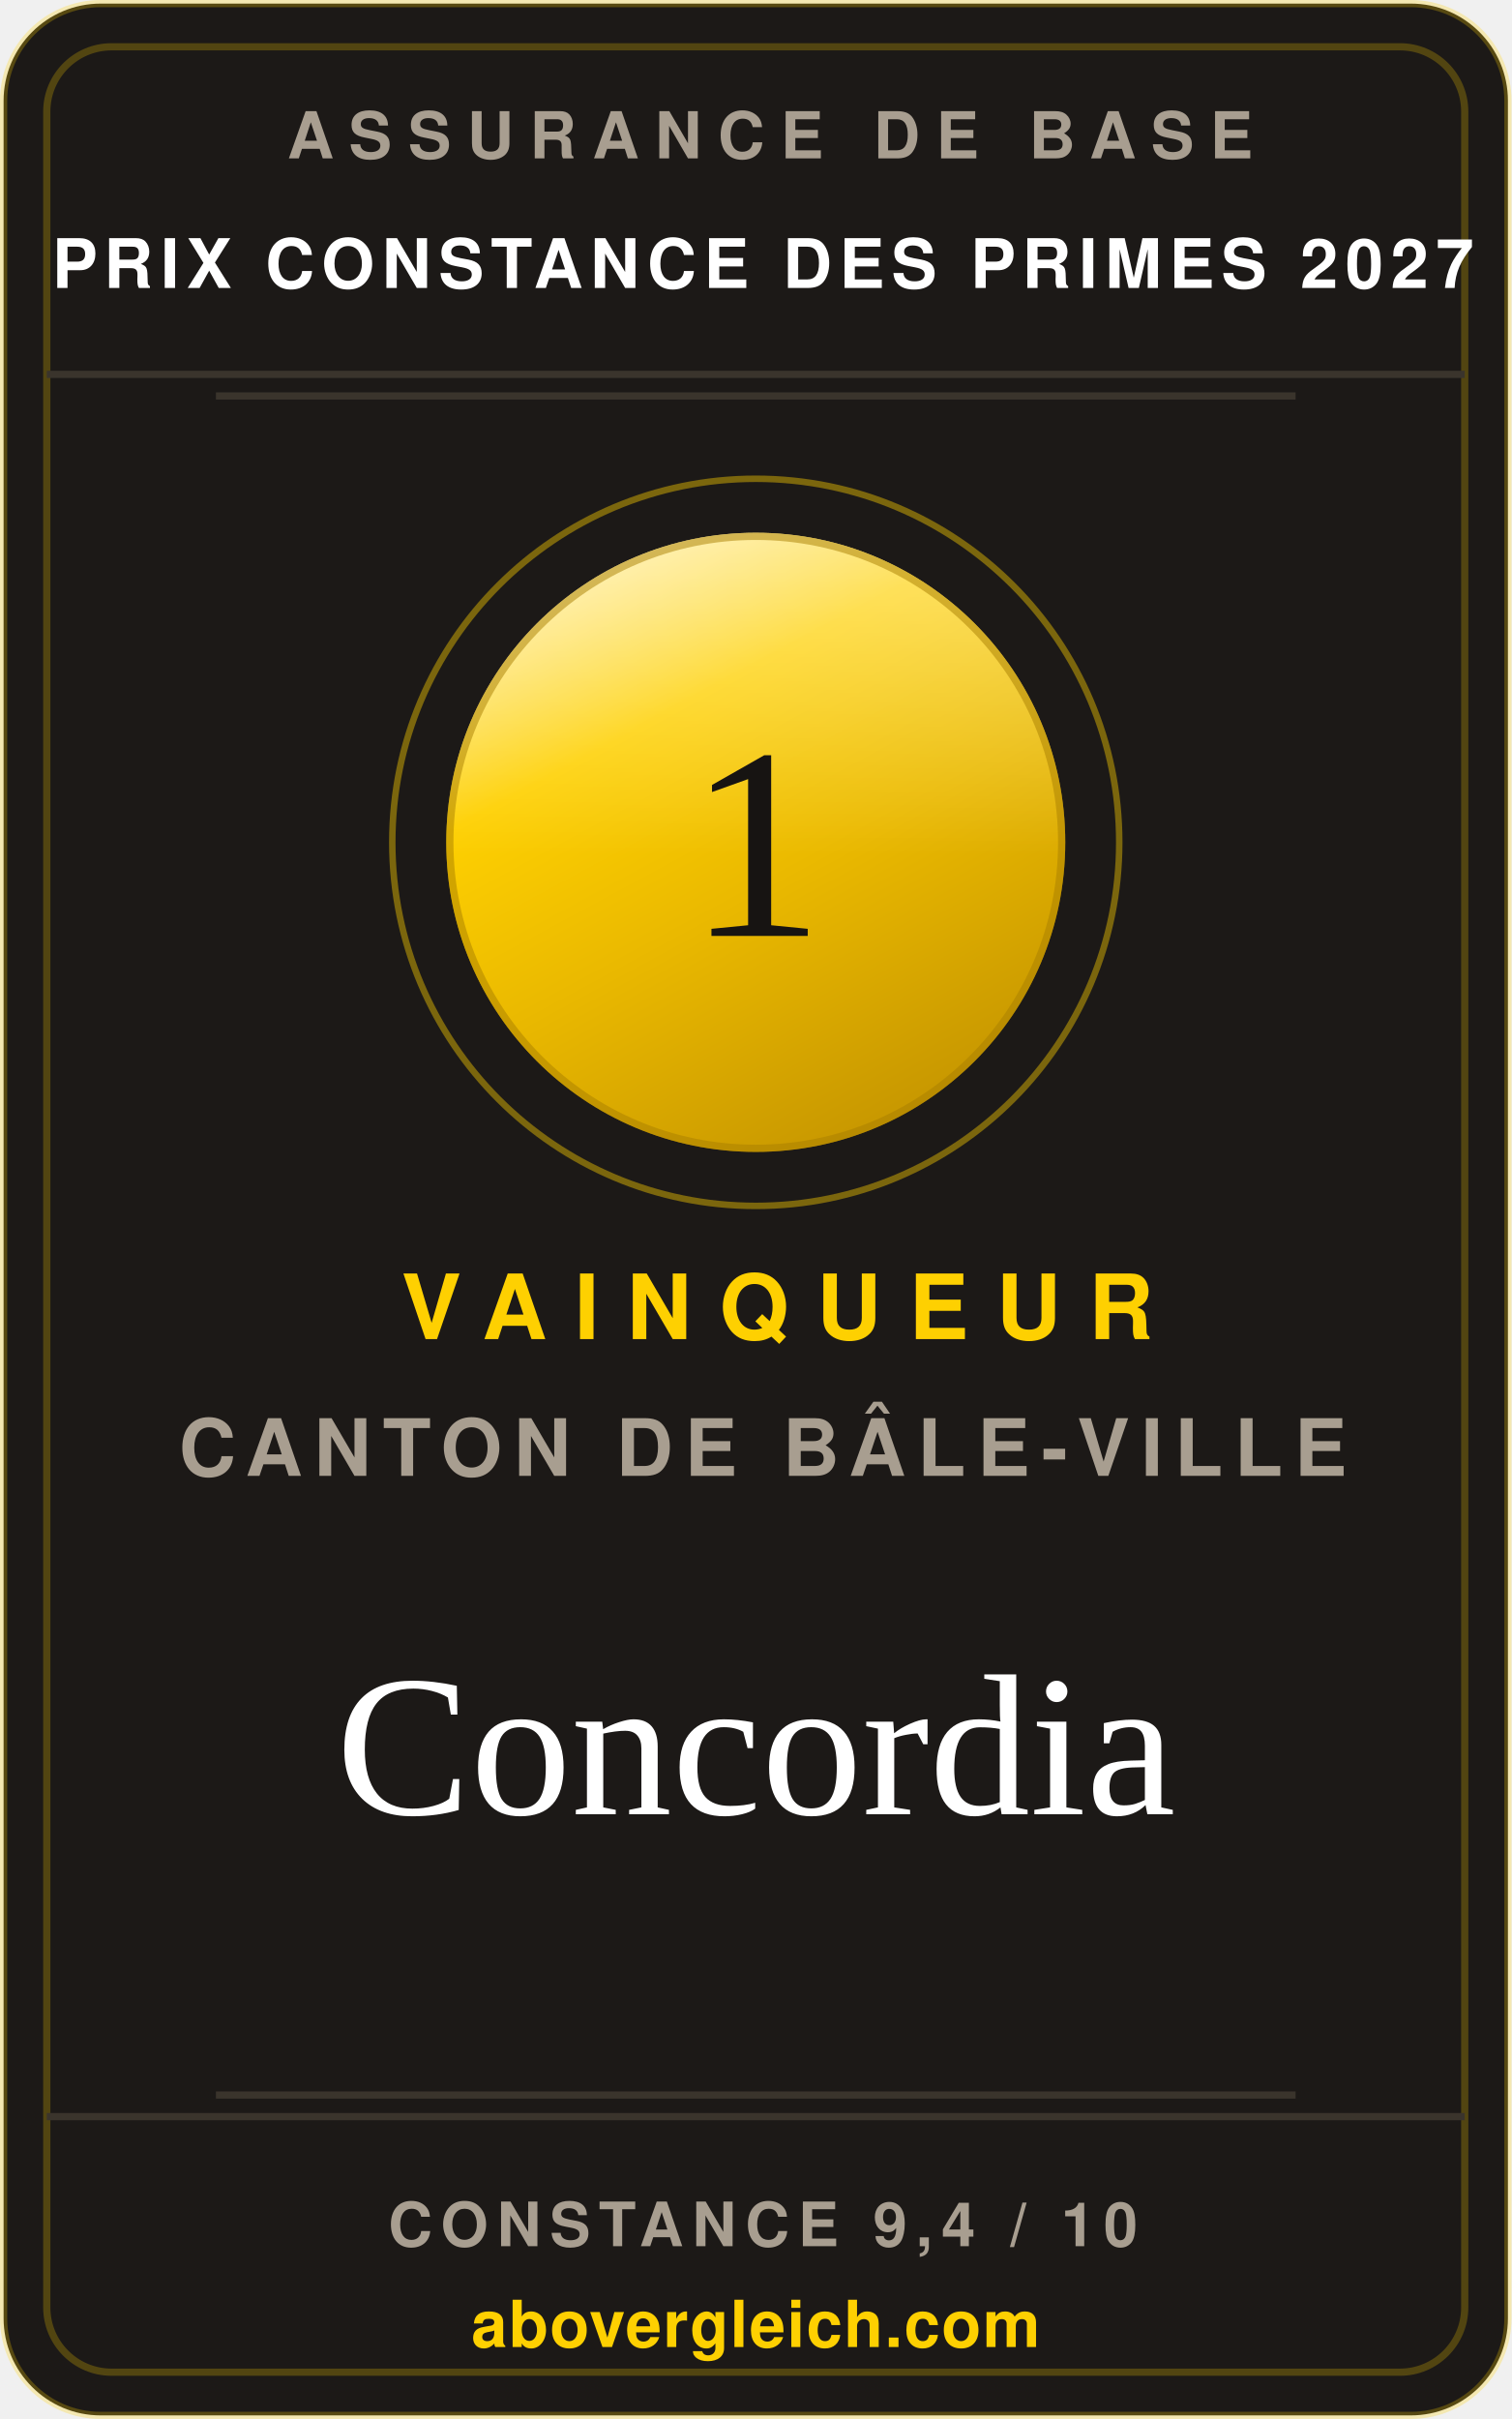
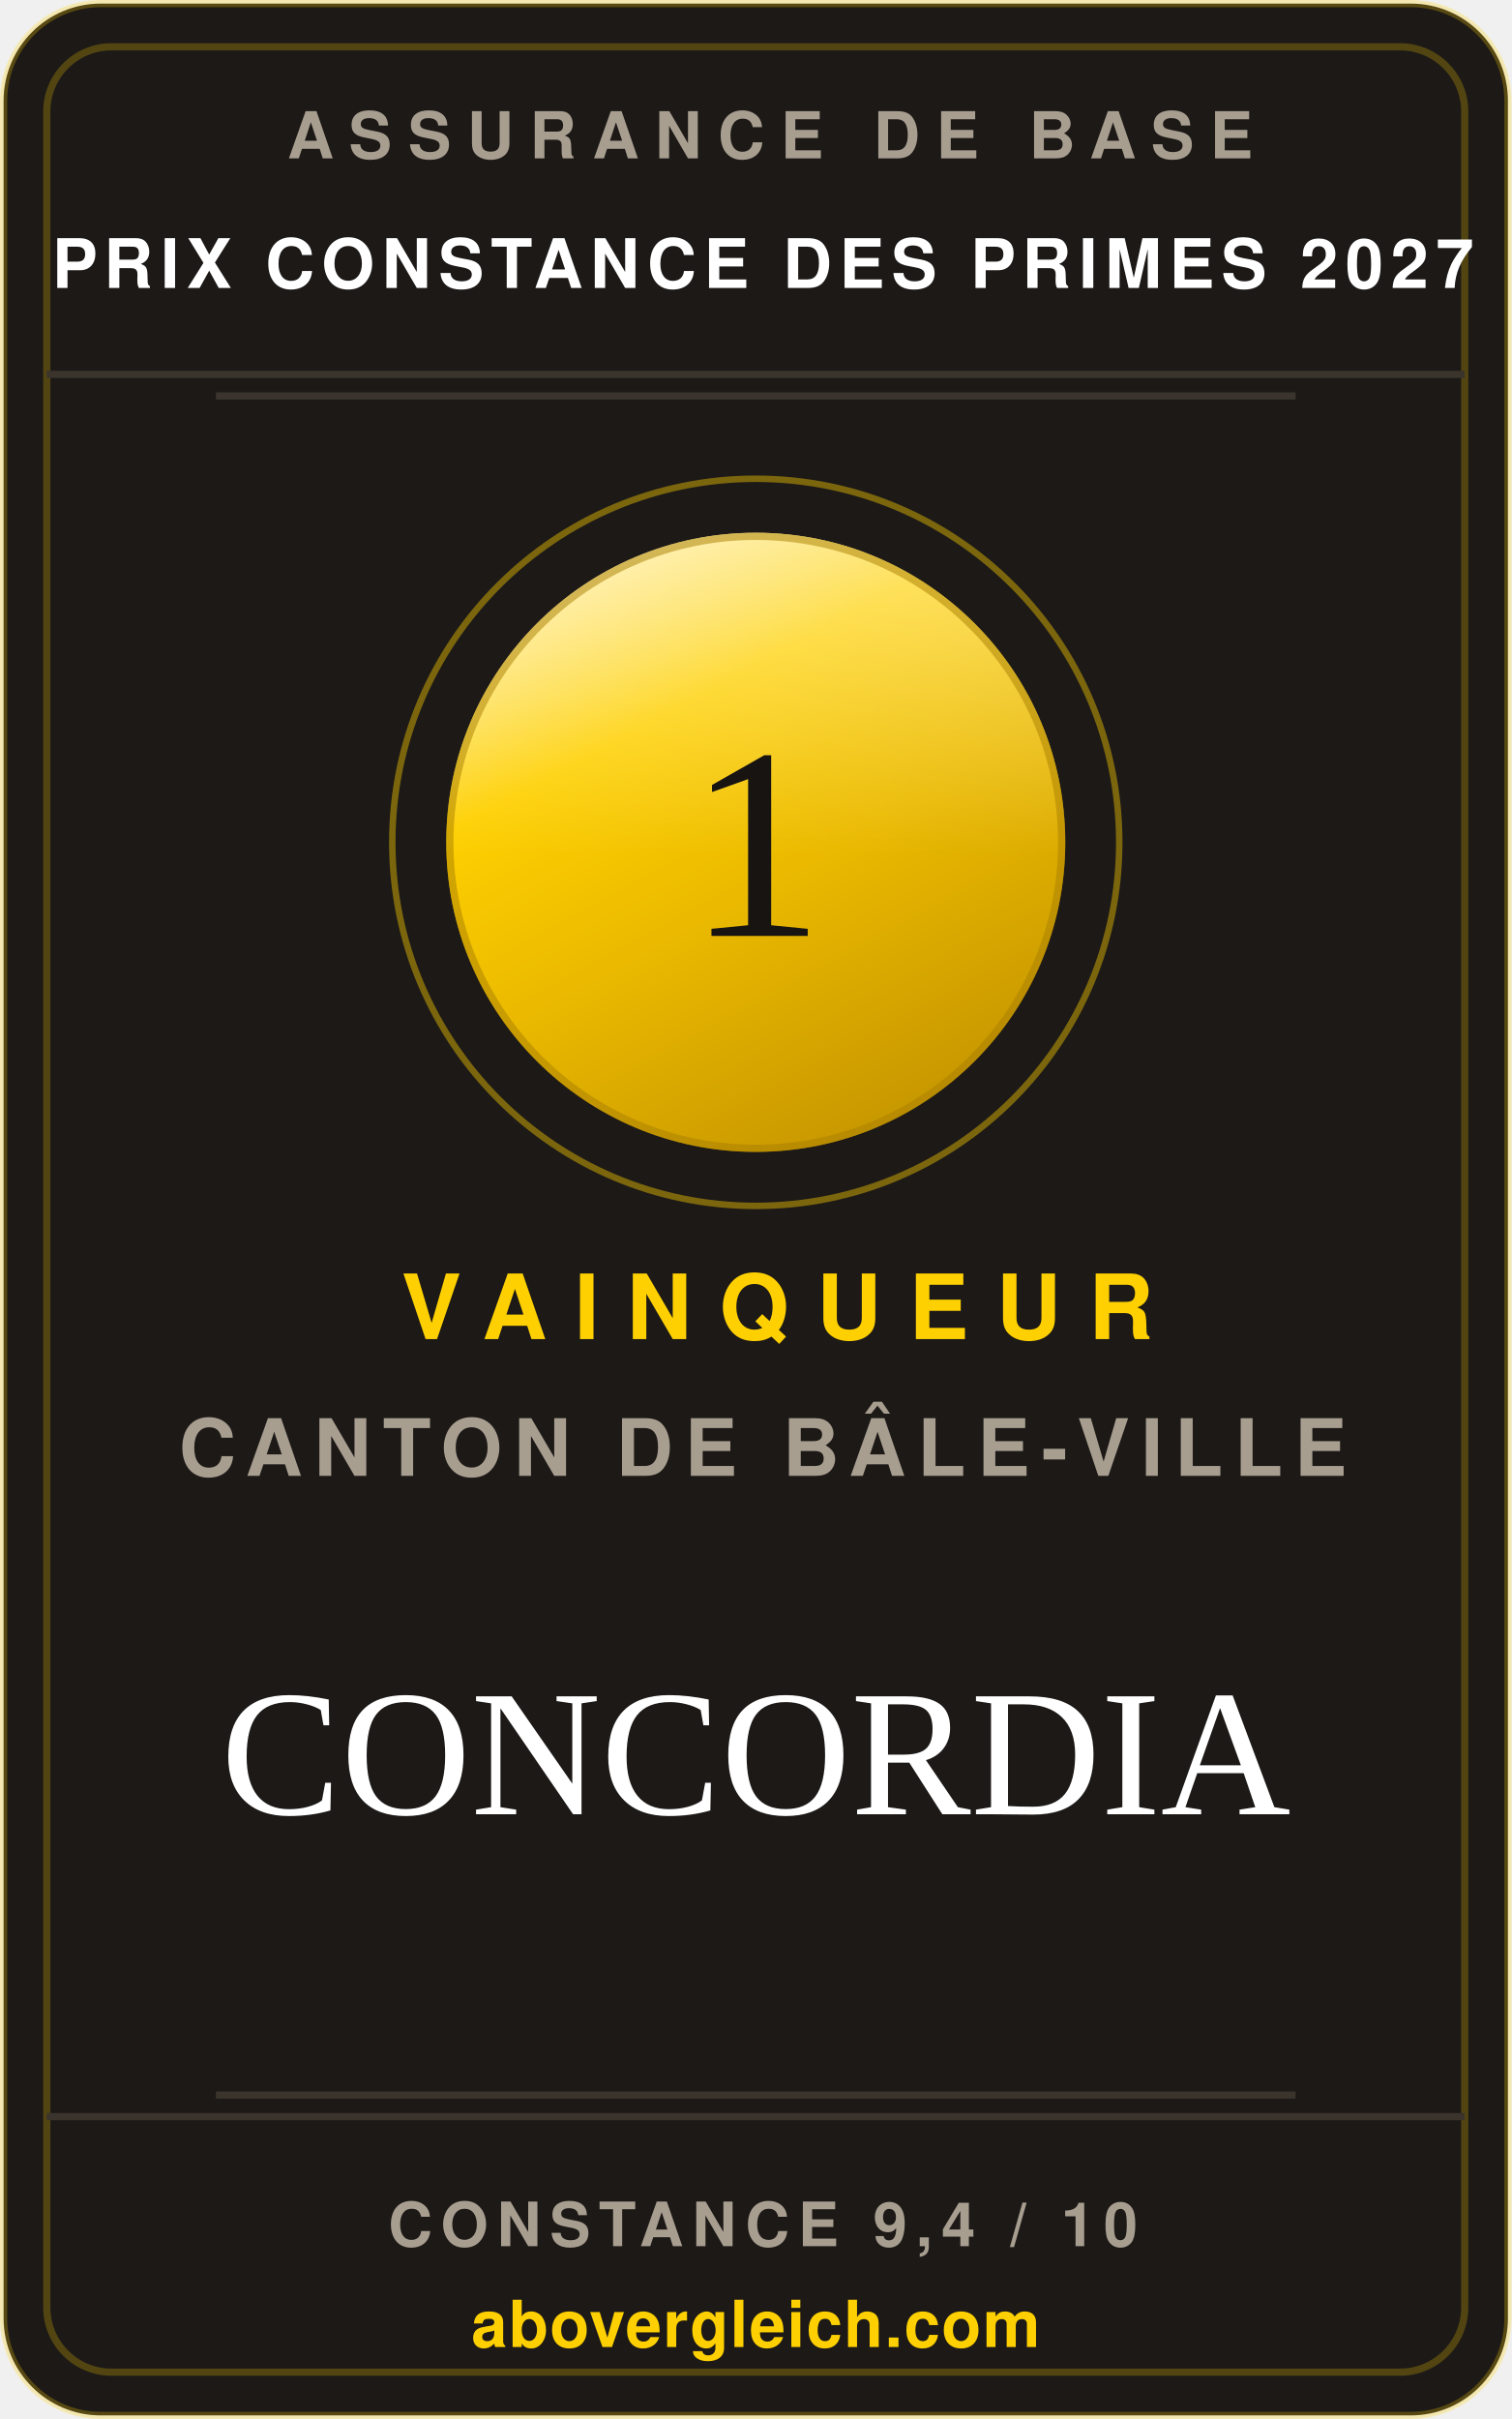
- <svg xmlns="http://www.w3.org/2000/svg" width="240" height="384" viewBox="0 0 210 336" role="img" aria-label="abovergleich Prix Constance des primes 2027 : Caisse-maladie la plus constante dans le canton de Bâle-Ville 2027, Concordia">
+ <svg xmlns="http://www.w3.org/2000/svg" width="240" height="384" viewBox="0 0 210 336" role="img" aria-label="abovergleich Prix Constance des primes 2027 : Caisse-maladie la plus constante dans le canton de Bâle-Ville 2027, CONCORDIA">
  <style>.s{font-family:'Helvetica Neue',Helvetica,Arial,sans-serif}.v{font-family:Georgia,'Times New Roman',serif}</style>
  <defs>
    <linearGradient id="metall" x1="0.18" y1="0" x2="0.72" y2="1">
      <stop offset="0%" stop-color="#ffeea6" />
      <stop offset="30%" stop-color="#fed001" />
      <stop offset="58%" stop-color="#eab900" />
      <stop offset="100%" stop-color="#c49400" />
    </linearGradient>
    <linearGradient id="glanz" x1="0" y1="0" x2="0" y2="1">
      <stop offset="0%" stop-color="#ffffff" stop-opacity="0.42" />
      <stop offset="52%" stop-color="#ffffff" stop-opacity="0" />
    </linearGradient>
  </defs>
  <rect x="0.5" y="0.5" width="209" height="335" rx="13.5" fill="#1c1917" stroke="rgba(254,208,1,0.26)" />
  <rect x="6.5" y="6.5" width="197" height="323" rx="9" fill="none" stroke="rgba(254,208,1,0.24)" />
  <text class="s" x="107" y="22" text-anchor="middle" font-size="9" font-weight="700" letter-spacing="2.2" fill="#a89e90">ASSURANCE DE BASE</text>
  <text class="s" x="106" y="40" text-anchor="middle" font-size="9.5" font-weight="700" letter-spacing="1.0" fill="#ffffff" textLength="190" lengthAdjust="spacingAndGlyphs">PRIX CONSTANCE DES PRIMES 2027</text>
  <line x1="6.5" y1="52" x2="203.5" y2="52" stroke="#3a342c" />
  <line x1="30" y1="55" x2="180" y2="55" stroke="#3a342c" />
  <circle cx="105" cy="117" r="50.5" fill="none" stroke="rgba(254,208,1,0.42)" stroke-width="0.9" />
  <circle cx="105" cy="117" r="43" fill="url(#metall)" />
  <circle cx="105" cy="117" r="43" fill="url(#glanz)" />
  <circle cx="105" cy="117" r="42.5" fill="none" stroke="#a97f00" stroke-opacity="0.5" stroke-width="1" />
  <text class="v" x="105" y="130" text-anchor="middle" font-size="38" fill="#171412">1</text>
  <text class="s" x="108" y="186" text-anchor="middle" font-size="12.5" font-weight="700" letter-spacing="3.8" fill="#fed001">VAINQUEUR</text>
  <text class="s" x="106" y="205" text-anchor="middle" font-size="11" font-weight="600" letter-spacing="1.6" fill="#a89e90">CANTON DE BÂLE-VILLE</text>
-   <text class="v" x="105" y="252" text-anchor="middle" font-size="28" fill="#ffffff">Concordia</text>
+   <text class="v" x="105" y="252" text-anchor="middle" font-size="25" fill="#ffffff">CONCORDIA</text>
  <line x1="30" y1="291" x2="180" y2="291" stroke="#3a342c" />
  <line x1="6.5" y1="294" x2="203.5" y2="294" stroke="#3a342c" />
  <text class="s" x="106" y="312" text-anchor="middle" font-size="8.5" font-weight="700" letter-spacing="1.2" fill="#a89e90">CONSTANCE 9,4 / 10</text>
  <text class="s" x="105" y="326" text-anchor="middle" font-size="9" font-weight="700" letter-spacing="0.2" fill="#fed001">abovergleich.com</text>
</svg>
